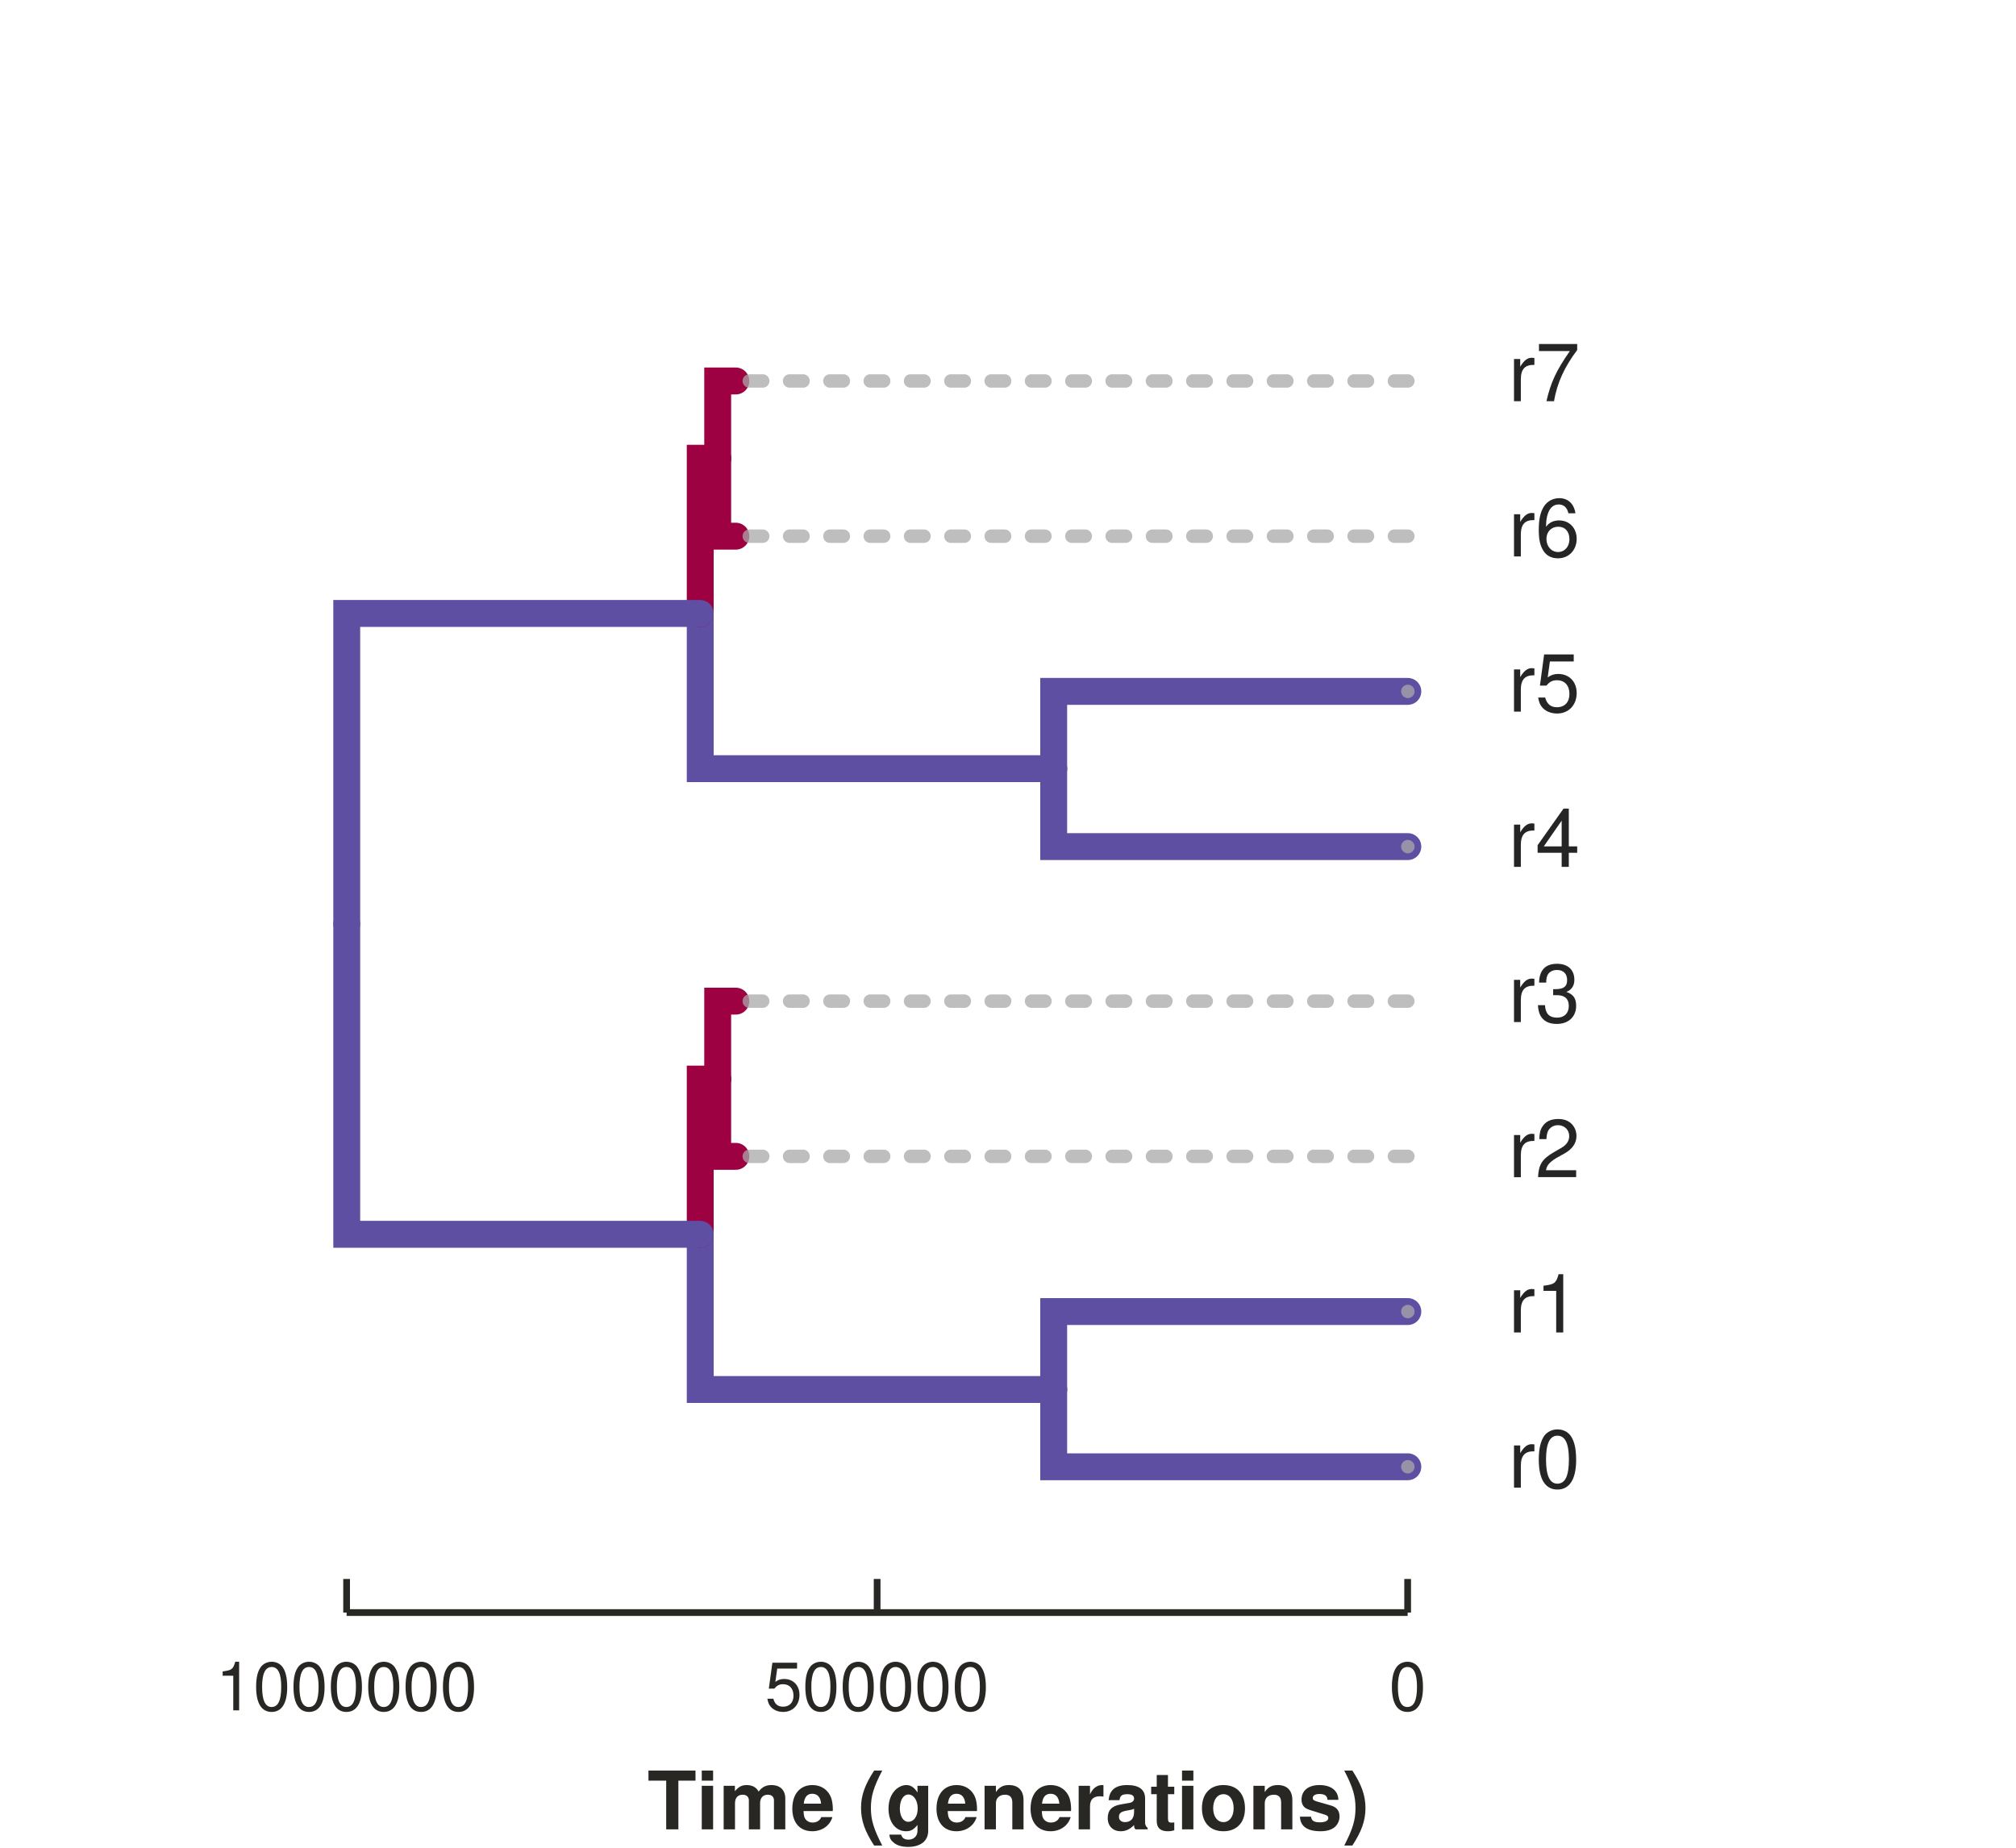
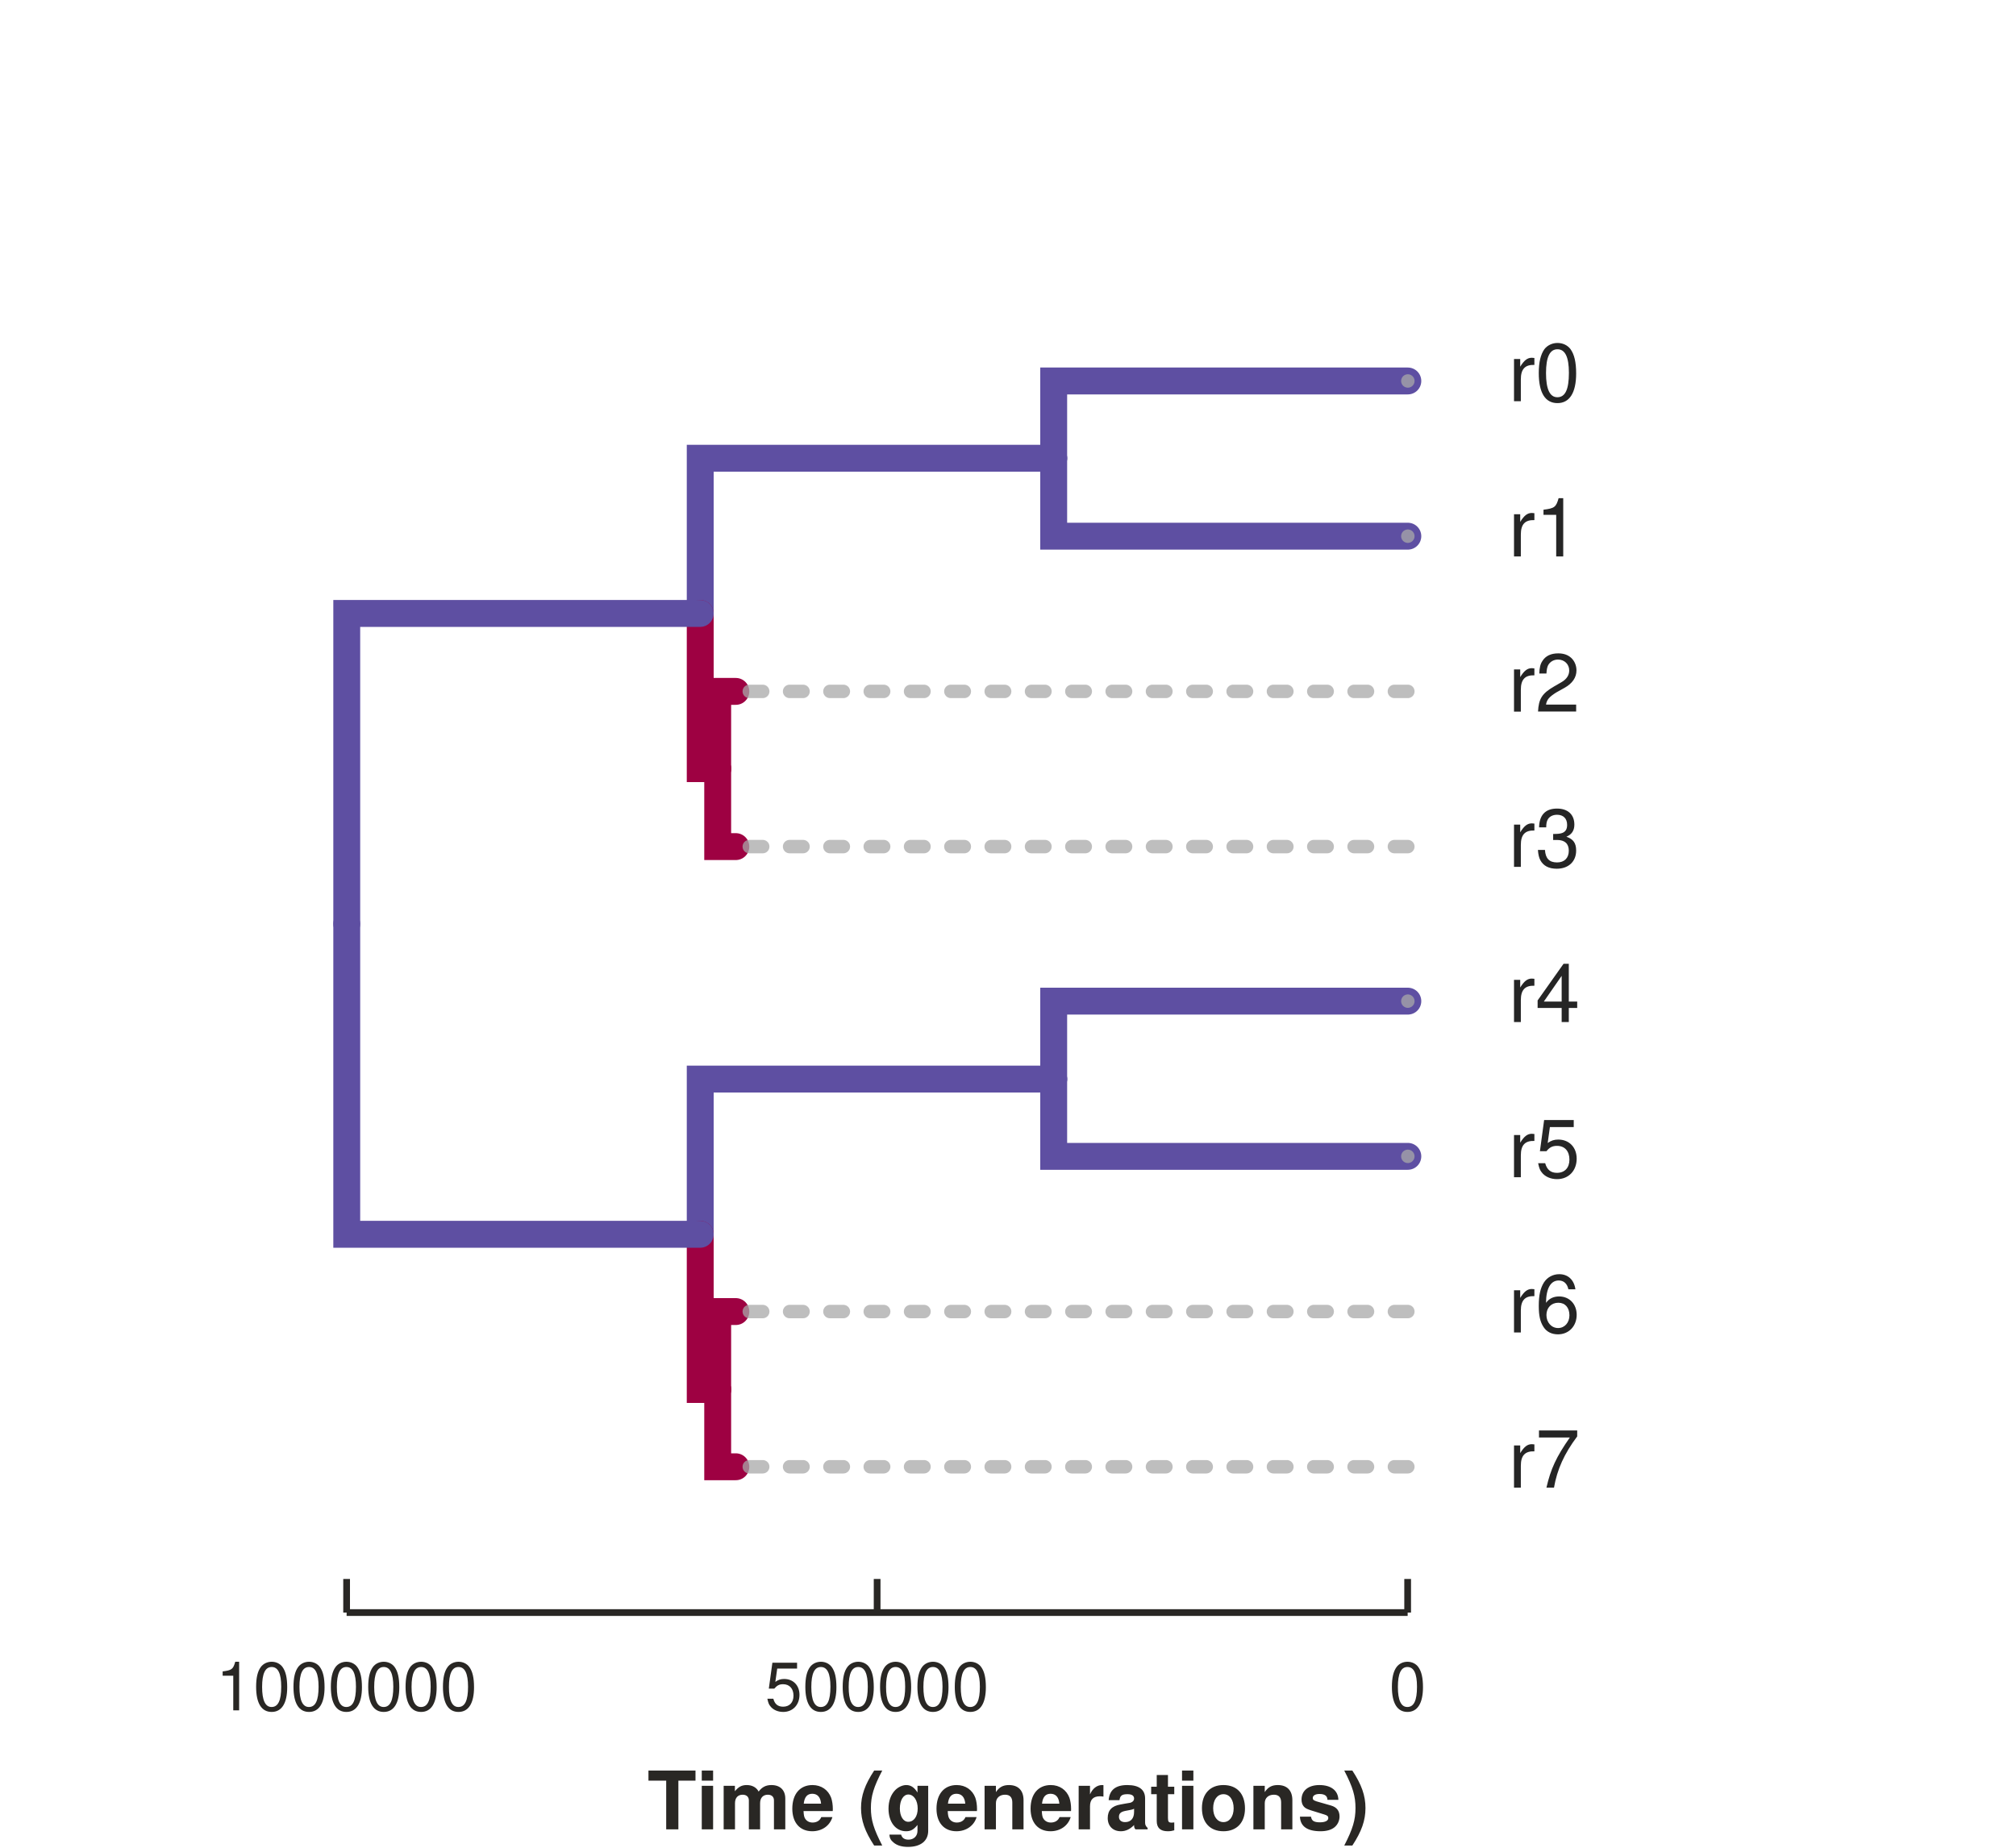
- <svg xmlns="http://www.w3.org/2000/svg" class="toyplot-canvas-Canvas" width="300.0px" height="275.0px" viewBox="0 0 300.0 275.0" preserveAspectRatio="xMidYMid meet" style="background-color:transparent;border-color:#292724;border-style:none;border-width:1.0;fill:rgb(16.1%,15.3%,14.1%);fill-opacity:1.0;font-family:Helvetica;font-size:12px;opacity:1.0;stroke:rgb(16.1%,15.3%,14.1%);stroke-opacity:1.0;stroke-width:1.0" id="t090abee5ed92435c8e6fd89c752c4cec">
-   <g class="toyplot-coordinates-Cartesian" id="t62ba1bd2b097469e9c6e9b26be011561">
-     <clipPath id="tf60805fc78f04a41baec5ebcae38c84b">
+ <svg xmlns="http://www.w3.org/2000/svg" class="toyplot-canvas-Canvas" width="300.0px" height="275.0px" viewBox="0 0 300.0 275.0" preserveAspectRatio="xMidYMid meet" style="background-color:transparent;border-color:#292724;border-style:none;border-width:1.0;fill:rgb(16.1%,15.3%,14.1%);fill-opacity:1.0;font-family:Helvetica;font-size:12px;opacity:1.0;stroke:rgb(16.1%,15.3%,14.1%);stroke-opacity:1.0;stroke-width:1.0" id="t07187117002f434d83a56f578d6b17c5">
+   <g class="toyplot-coordinates-Cartesian" id="tc73fff5a5a874a79b568896e08e6b06f">
+     <clipPath id="t714994a218c54a9f991285bc646c13ab">
      <rect x="35.0" y="35.0" width="230.0" height="205.0" />
    </clipPath>
-     <g clip-path="url(#tf60805fc78f04a41baec5ebcae38c84b)">
-       <g class="toytree-mark-Toytree" id="tc389fe63a64040898841a2ff27de4ade">
+     <g clip-path="url(#t714994a218c54a9f991285bc646c13ab)">
+       <g class="toytree-mark-Toytree" id="t975b6e254e2a45f3a5125ca85840f52e">
        <g class="toytree-Edges" style="stroke:rgb(14.5%,14.5%,14.5%);stroke-opacity:1.0;stroke-linecap:round;stroke-width:2.0;fill:none">
-           <path d="M 156.8 206.8 L 156.8 218.3 L 209.5 218.3" id="8,0" style="stroke:rgb(36.9%,31.0%,63.5%);stroke-opacity:1.0;stroke-width:4.0" />
-           <path d="M 156.8 206.8 L 156.8 195.2 L 209.5 195.2" id="8,1" style="stroke:rgb(36.9%,31.0%,63.5%);stroke-opacity:1.0;stroke-width:4.0" />
-           <path d="M 106.8 160.6 L 106.8 172.1 L 109.5 172.1" id="9,2" style="stroke:rgb(62.0%,0.4%,25.9%);stroke-opacity:1.0;stroke-width:4.0" />
-           <path d="M 106.8 160.6 L 106.8 149.0 L 109.5 149.0" id="9,3" style="stroke:rgb(62.0%,0.4%,25.9%);stroke-opacity:1.0;stroke-width:4.0" />
-           <path d="M 156.8 114.4 L 156.8 126.0 L 209.5 126.0" id="11,4" style="stroke:rgb(36.9%,31.0%,63.5%);stroke-opacity:1.0;stroke-width:4.0" />
-           <path d="M 156.8 114.4 L 156.8 102.9 L 209.5 102.9" id="11,5" style="stroke:rgb(36.9%,31.0%,63.5%);stroke-opacity:1.0;stroke-width:4.0" />
-           <path d="M 106.8 68.2 L 106.8 79.8 L 109.5 79.8" id="12,6" style="stroke:rgb(62.0%,0.4%,25.9%);stroke-opacity:1.0;stroke-width:4.0" />
-           <path d="M 106.8 68.2 L 106.8 56.7 L 109.5 56.7" id="12,7" style="stroke:rgb(62.0%,0.4%,25.9%);stroke-opacity:1.0;stroke-width:4.0" />
-           <path d="M 104.2 183.7 L 104.2 206.8 L 156.8 206.8" id="10,8" style="stroke:rgb(36.9%,31.0%,63.5%);stroke-opacity:1.0;stroke-width:4.0" />
-           <path d="M 104.2 183.7 L 104.2 160.6 L 106.8 160.6" id="10,9" style="stroke:rgb(62.0%,0.4%,25.9%);stroke-opacity:1.0;stroke-width:4.0" />
-           <path d="M 51.6 137.5 L 51.6 183.7 L 104.2 183.7" id="14,10" style="stroke:rgb(36.9%,31.0%,63.5%);stroke-opacity:1.0;stroke-width:4.0" />
-           <path d="M 104.2 91.3 L 104.2 114.4 L 156.8 114.4" id="13,11" style="stroke:rgb(36.9%,31.0%,63.5%);stroke-opacity:1.0;stroke-width:4.0" />
-           <path d="M 104.2 91.3 L 104.2 68.2 L 106.8 68.2" id="13,12" style="stroke:rgb(62.0%,0.4%,25.9%);stroke-opacity:1.0;stroke-width:4.0" />
-           <path d="M 51.6 137.5 L 51.6 91.3 L 104.2 91.3" id="14,13" style="stroke:rgb(36.9%,31.0%,63.5%);stroke-opacity:1.0;stroke-width:4.0" />
+           <path d="M 156.8 68.2 L 156.8 56.7 L 209.5 56.7" id="8,0" style="stroke:rgb(36.9%,31.0%,63.5%);stroke-opacity:1.0;stroke-width:4.0" />
+           <path d="M 156.8 68.2 L 156.8 79.8 L 209.5 79.8" id="8,1" style="stroke:rgb(36.9%,31.0%,63.5%);stroke-opacity:1.0;stroke-width:4.0" />
+           <path d="M 106.8 114.4 L 106.8 102.9 L 109.5 102.9" id="9,2" style="stroke:rgb(62.0%,0.4%,25.9%);stroke-opacity:1.0;stroke-width:4.0" />
+           <path d="M 106.8 114.4 L 106.8 126.0 L 109.5 126.0" id="9,3" style="stroke:rgb(62.0%,0.4%,25.9%);stroke-opacity:1.0;stroke-width:4.0" />
+           <path d="M 156.8 160.6 L 156.8 149.0 L 209.5 149.0" id="11,4" style="stroke:rgb(36.9%,31.0%,63.5%);stroke-opacity:1.0;stroke-width:4.0" />
+           <path d="M 156.8 160.6 L 156.8 172.1 L 209.5 172.1" id="11,5" style="stroke:rgb(36.9%,31.0%,63.5%);stroke-opacity:1.0;stroke-width:4.0" />
+           <path d="M 106.8 206.8 L 106.8 195.2 L 109.5 195.2" id="12,6" style="stroke:rgb(62.0%,0.4%,25.9%);stroke-opacity:1.0;stroke-width:4.0" />
+           <path d="M 106.8 206.8 L 106.8 218.3 L 109.5 218.3" id="12,7" style="stroke:rgb(62.0%,0.4%,25.9%);stroke-opacity:1.0;stroke-width:4.0" />
+           <path d="M 104.2 91.3 L 104.2 68.2 L 156.8 68.2" id="10,8" style="stroke:rgb(36.9%,31.0%,63.5%);stroke-opacity:1.0;stroke-width:4.0" />
+           <path d="M 104.2 91.3 L 104.2 114.4 L 106.8 114.4" id="10,9" style="stroke:rgb(62.0%,0.4%,25.9%);stroke-opacity:1.0;stroke-width:4.0" />
+           <path d="M 51.6 137.5 L 51.6 91.3 L 104.2 91.3" id="14,10" style="stroke:rgb(36.9%,31.0%,63.5%);stroke-opacity:1.0;stroke-width:4.0" />
+           <path d="M 104.2 183.7 L 104.2 160.6 L 156.8 160.6" id="13,11" style="stroke:rgb(36.9%,31.0%,63.5%);stroke-opacity:1.0;stroke-width:4.0" />
+           <path d="M 104.2 183.7 L 104.2 206.8 L 106.8 206.8" id="13,12" style="stroke:rgb(62.0%,0.4%,25.9%);stroke-opacity:1.0;stroke-width:4.0" />
+           <path d="M 51.6 137.5 L 51.6 183.7 L 104.2 183.7" id="14,13" style="stroke:rgb(36.9%,31.0%,63.5%);stroke-opacity:1.0;stroke-width:4.0" />
        </g>
        <g class="toytree-AlignEdges" style="stroke:rgb(66.0%,66.0%,66.0%);stroke-opacity:0.75;stroke-dasharray:2,4;stroke-linecap:round;stroke-width:2">
-           <path d="M 209.5 218.3 L 209.5 218.3" />
-           <path d="M 209.5 195.2 L 209.5 195.2" />
-           <path d="M 209.5 172.1 L 109.5 172.1" />
-           <path d="M 209.5 149.0 L 109.5 149.0" />
-           <path d="M 209.5 126.0 L 209.5 126.0" />
-           <path d="M 209.5 102.9 L 209.5 102.9" />
-           <path d="M 209.5 79.8 L 109.5 79.8" />
-           <path d="M 209.5 56.7 L 109.5 56.7" />
+           <path d="M 209.5 56.7 L 209.5 56.7" />
+           <path d="M 209.5 79.8 L 209.5 79.8" />
+           <path d="M 209.5 102.9 L 109.5 102.9" />
+           <path d="M 209.5 126.0 L 109.5 126.0" />
+           <path d="M 209.5 149.0 L 209.5 149.0" />
+           <path d="M 209.5 172.1 L 209.5 172.1" />
+           <path d="M 209.5 195.2 L 109.5 195.2" />
+           <path d="M 209.5 218.3 L 109.5 218.3" />
        </g>
        <g class="toytree-AdmixEdges" style="fill:rgb(0.0%,0.0%,0.0%);fill-opacity:0.0;stroke:rgb(90.6%,54.1%,76.5%);stroke-opacity:0.6;font-size:14px;stroke-linecap:round;stroke-width:5" />
        <g class="toytree-Nodes" style="fill:rgb(40.0%,76.1%,64.7%);fill-opacity:1.0;stroke:rgb(14.9%,14.9%,14.9%);stroke-opacity:1.0;stroke-width:1.5" />
        <g class="toytree-TipLabels" style="fill:rgb(14.5%,14.5%,14.5%);fill-opacity:1.0;font-family:Helvetica;font-size:12px;font-weight:300;vertical-align:baseline;white-space:pre;stroke:none">
-           <g class="toytree-TipLabel" transform="translate(209.472,218.347)">
+           <g class="toytree-TipLabel" transform="translate(209.472,56.6526)">
            <text x="15.0" y="3.066" style="fill:rgb(14.5%,14.5%,14.5%);fill-opacity:1.0">r0</text>
          </g>
-           <g class="toytree-TipLabel" transform="translate(209.472,195.248)">
+           <g class="toytree-TipLabel" transform="translate(209.472,79.7518)">
            <text x="15.0" y="3.066" style="fill:rgb(14.5%,14.5%,14.5%);fill-opacity:1.0">r1</text>
          </g>
-           <g class="toytree-TipLabel" transform="translate(209.472,172.149)">
+           <g class="toytree-TipLabel" transform="translate(209.472,102.851)">
            <text x="15.0" y="3.066" style="fill:rgb(14.5%,14.5%,14.5%);fill-opacity:1.0">r2</text>
          </g>
-           <g class="toytree-TipLabel" transform="translate(209.472,149.05)">
+           <g class="toytree-TipLabel" transform="translate(209.472,125.95)">
            <text x="15.0" y="3.066" style="fill:rgb(14.5%,14.5%,14.5%);fill-opacity:1.0">r3</text>
          </g>
-           <g class="toytree-TipLabel" transform="translate(209.472,125.95)">
+           <g class="toytree-TipLabel" transform="translate(209.472,149.05)">
            <text x="15.0" y="3.066" style="fill:rgb(14.5%,14.5%,14.5%);fill-opacity:1.0">r4</text>
          </g>
-           <g class="toytree-TipLabel" transform="translate(209.472,102.851)">
+           <g class="toytree-TipLabel" transform="translate(209.472,172.149)">
            <text x="15.0" y="3.066" style="fill:rgb(14.5%,14.5%,14.5%);fill-opacity:1.0">r5</text>
          </g>
-           <g class="toytree-TipLabel" transform="translate(209.472,79.7518)">
+           <g class="toytree-TipLabel" transform="translate(209.472,195.248)">
            <text x="15.0" y="3.066" style="fill:rgb(14.5%,14.5%,14.5%);fill-opacity:1.0">r6</text>
          </g>
-           <g class="toytree-TipLabel" transform="translate(209.472,56.6526)">
+           <g class="toytree-TipLabel" transform="translate(209.472,218.347)">
            <text x="15.0" y="3.066" style="fill:rgb(14.5%,14.5%,14.5%);fill-opacity:1.0">r7</text>
          </g>
        </g>
      </g>
    </g>
-     <g class="toyplot-coordinates-Axis" id="t057049a72fa54853ac6ebb6ff87c4a61" transform="translate(50.0,225.0)translate(0,15.0)">
+     <g class="toyplot-coordinates-Axis" id="t15ad39e835834661bd662870e5b991ba" transform="translate(50.0,225.0)translate(0,15.0)">
      <line x1="1.579" y1="0" x2="159.472" y2="0" style="" />
      <g>
        <line x1="1.579" y1="0" x2="1.579" y2="-5" style="" />
        <line x1="80.525" y1="0" x2="80.525" y2="-5" style="" />
        <line x1="159.472" y1="0" x2="159.472" y2="-5" style="" />
      </g>
      <g>
        <g transform="translate(1.578931,6)">
          <text x="-19.46" y="8.555" style="fill:rgb(16.1%,15.3%,14.1%);fill-opacity:1.0;font-family:helvetica;font-size:10.0px;font-weight:normal;stroke:none;vertical-align:baseline;white-space:pre">1000000</text>
        </g>
        <g transform="translate(80.52547,6)">
          <text x="-16.68" y="8.555" style="fill:rgb(16.1%,15.3%,14.1%);fill-opacity:1.0;font-family:helvetica;font-size:10.0px;font-weight:normal;stroke:none;vertical-align:baseline;white-space:pre">500000</text>
        </g>
        <g transform="translate(159.472,6)">
          <text x="-2.78" y="8.555" style="fill:rgb(16.1%,15.3%,14.1%);fill-opacity:1.0;font-family:helvetica;font-size:10.0px;font-weight:normal;stroke:none;vertical-align:baseline;white-space:pre">0</text>
        </g>
      </g>
      <g transform="translate(100.0,22)">
        <text x="-53.676" y="10.266" style="fill:rgb(16.1%,15.3%,14.1%);fill-opacity:1.0;font-family:helvetica;font-size:12.0px;font-weight:bold;stroke:none;vertical-align:baseline;white-space:pre">Time (generations)</text>
      </g>
      <g class="toyplot-coordinates-Axis-coordinates" style="visibility:hidden" transform="">
        <line x1="0" x2="0" y1="-3.0" y2="4.5" style="stroke:rgb(43.9%,50.2%,56.5%);stroke-opacity:1.0;stroke-width:1.0" />
        <text x="0" y="-6" style="alignment-baseline:alphabetic;fill:rgb(43.9%,50.2%,56.5%);fill-opacity:1.0;font-size:10px;font-weight:normal;stroke:none;text-anchor:middle" />
      </g>
    </g>
  </g>
</svg>
